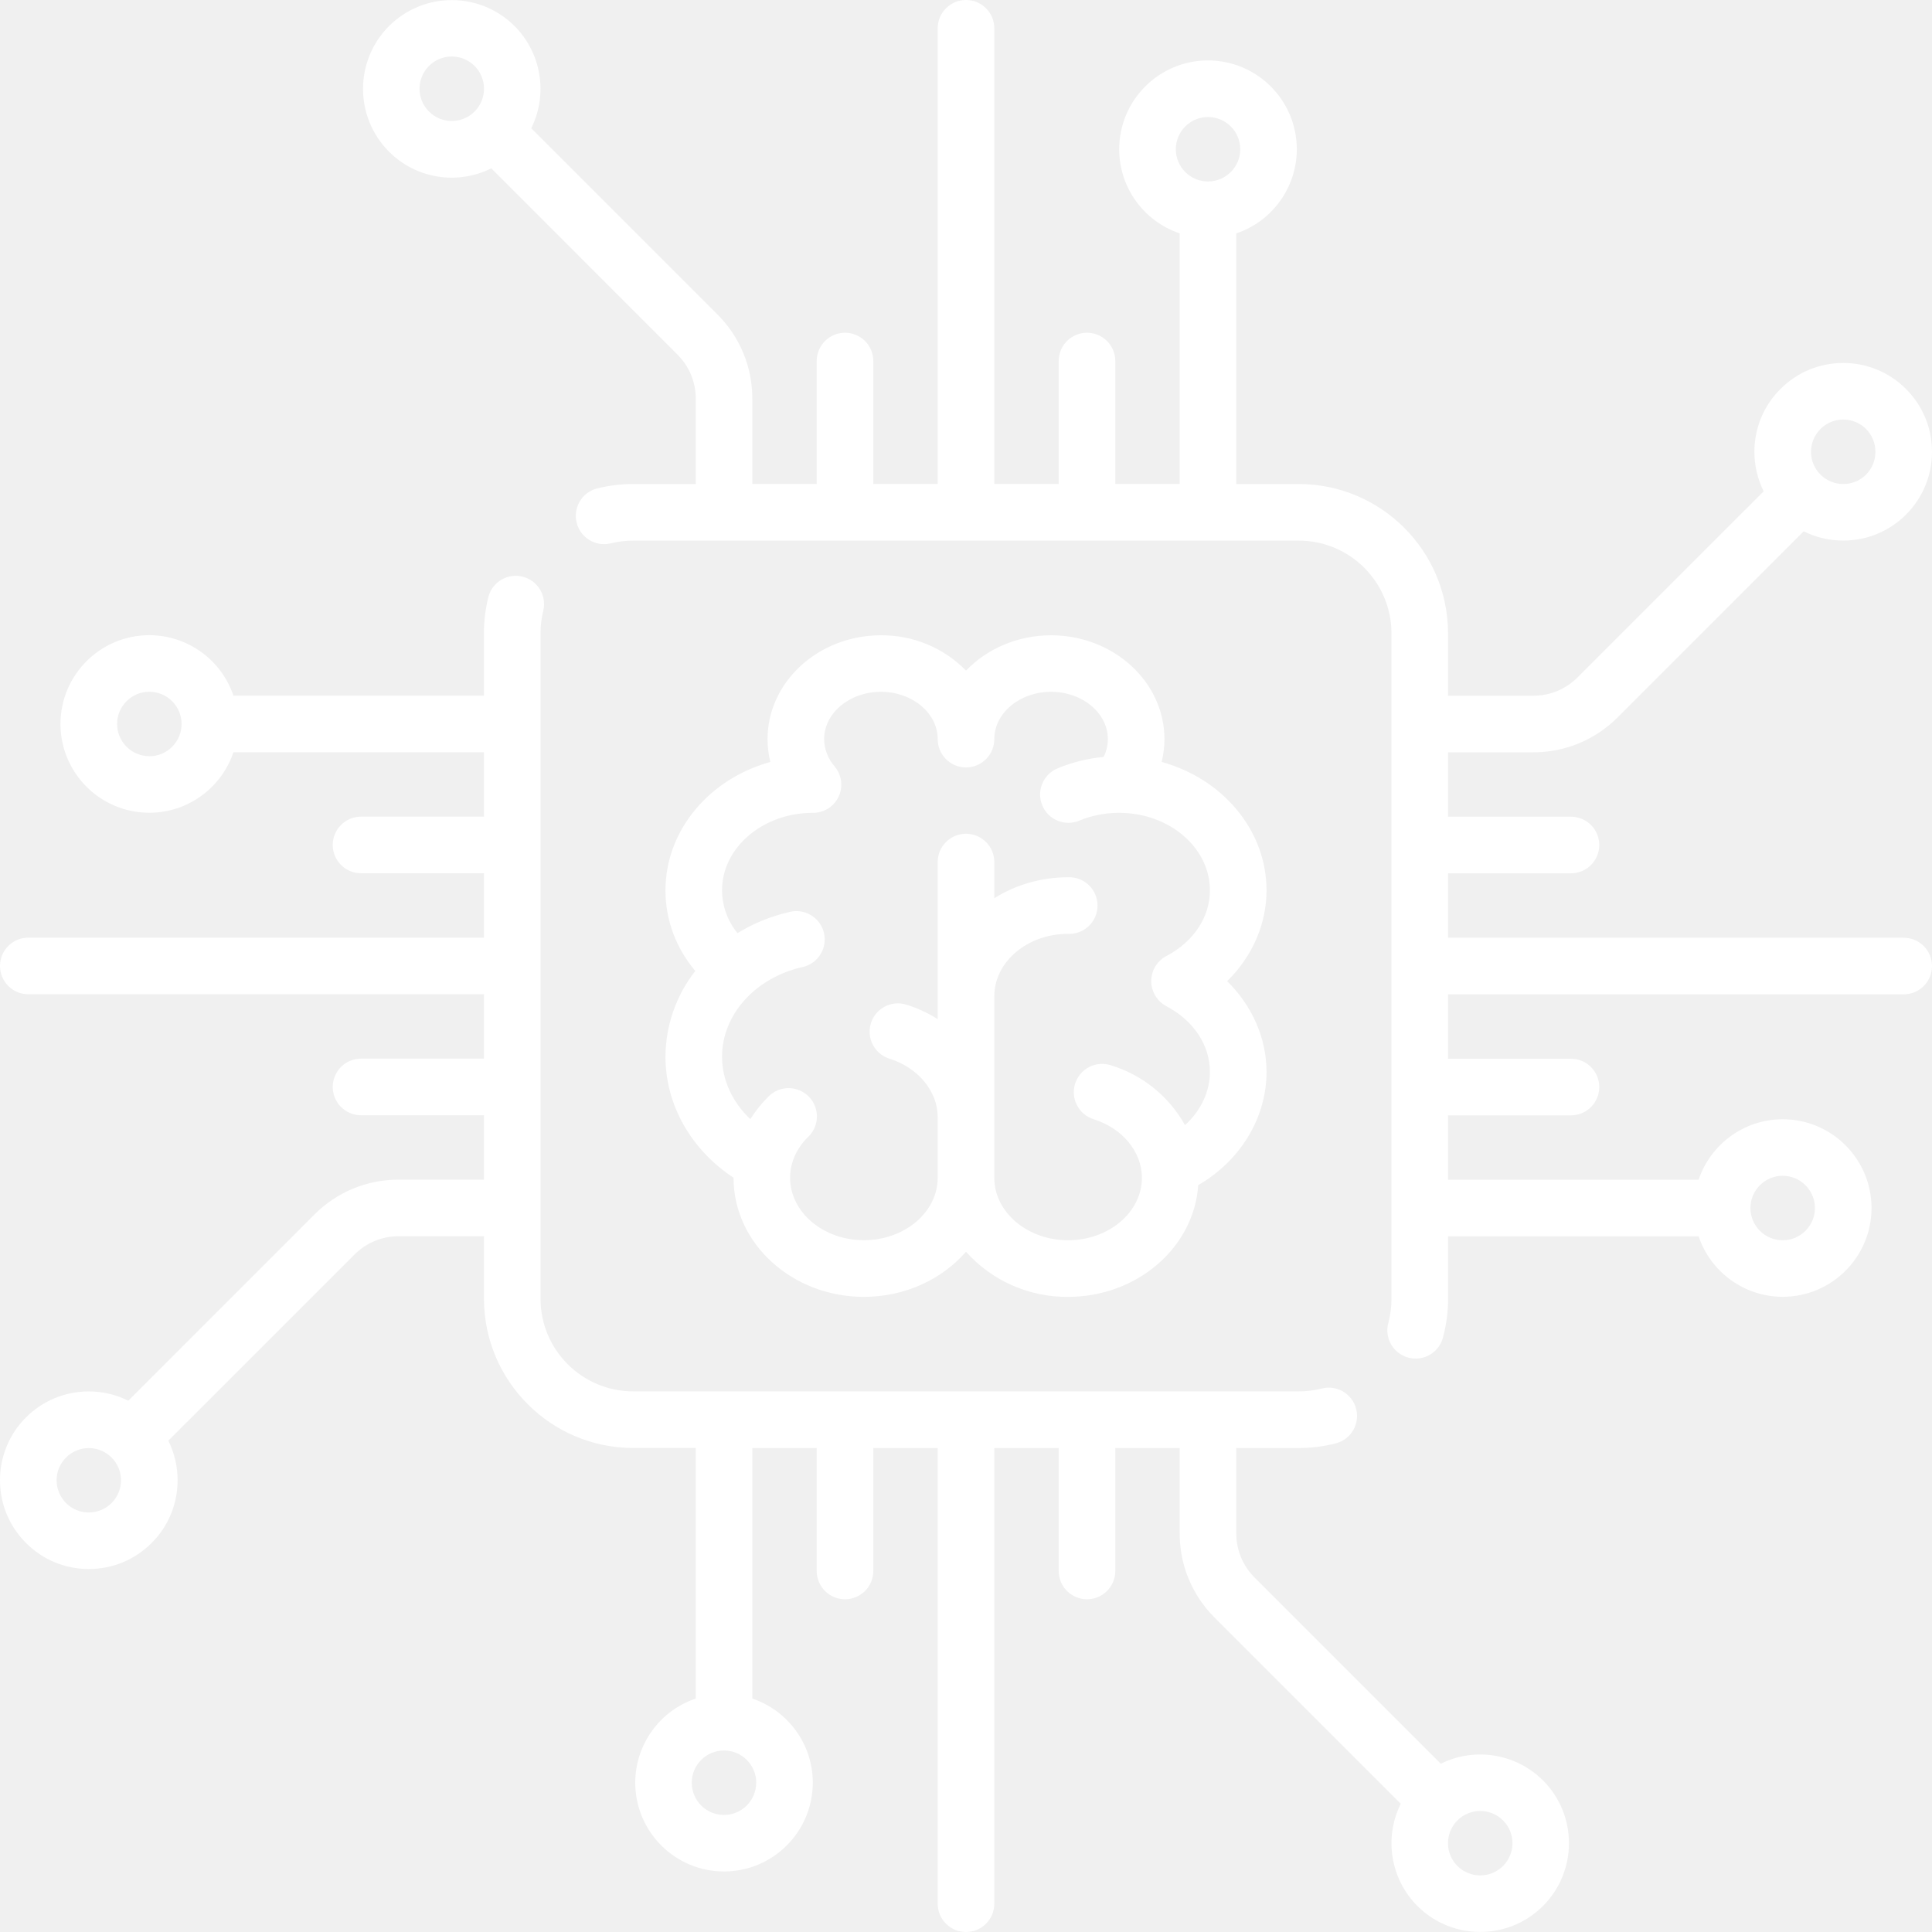
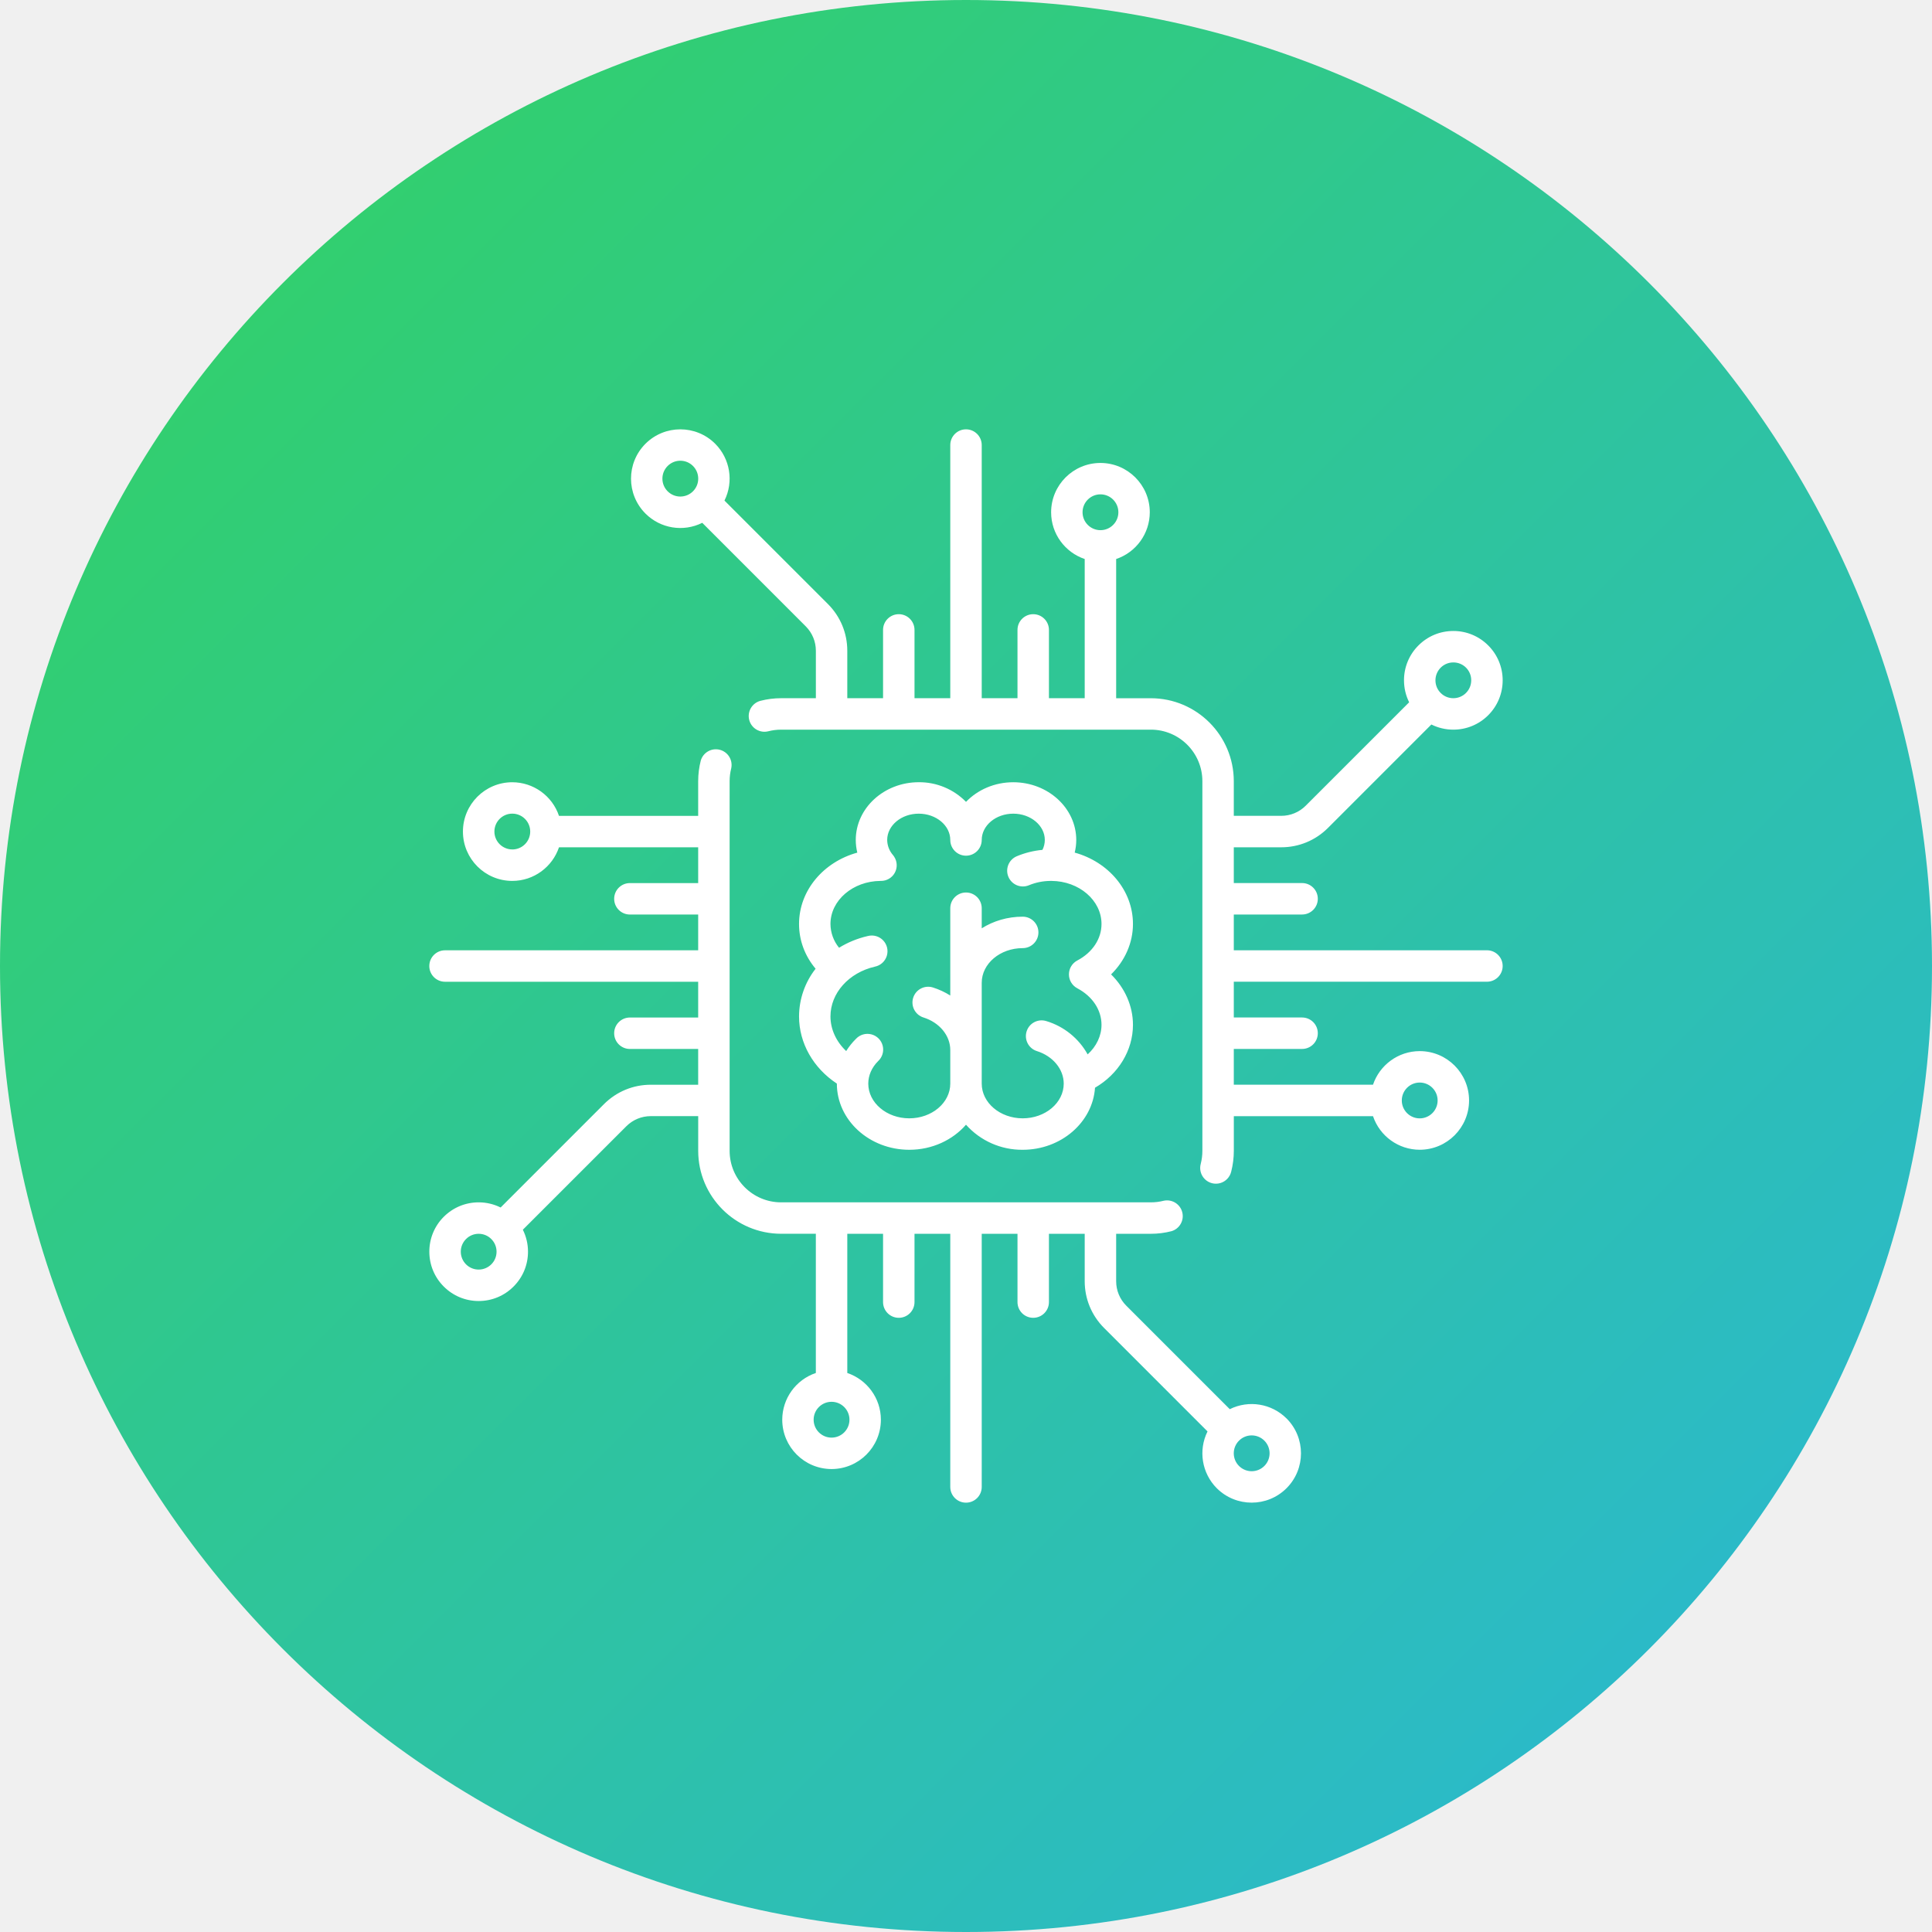
- <svg xmlns="http://www.w3.org/2000/svg" width="40" height="40" fill="none">
-   <path fill="#fff" fill-rule="evenodd" d="M39.414 19.414H29.98v-1.333h2.545a.586.586 0 1 0 0-1.172H29.98v-1.333h1.767c.658 0 1.277-.257 1.743-.722L37.343 11c.251.126.53.192.819.192.49 0 .952-.191 1.3-.538.347-.348.538-.81.538-1.3 0-.491-.191-.953-.538-1.3a1.826 1.826 0 0 0-1.3-.539c-.492 0-.953.191-1.3.539a1.827 1.827 0 0 0-.539 1.3c0 .288.067.567.192.818l-3.854 3.853a1.284 1.284 0 0 1-.914.379H29.98v-1.293a3.095 3.095 0 0 0-3.091-3.09h-1.293V4.832a1.841 1.841 0 0 0 1.253-1.742 1.84 1.84 0 0 0-1.839-1.839 1.84 1.84 0 0 0-1.838 1.839c0 .809.525 1.497 1.252 1.742v5.187h-1.333V7.475a.586.586 0 1 0-1.172 0v2.545h-1.333V.586a.586.586 0 1 0-1.172 0v9.434h-1.333V7.475a.586.586 0 1 0-1.172 0v2.545h-1.333V8.253c0-.658-.257-1.277-.722-1.743l-3.855-3.855A1.84 1.84 0 0 0 10.654.54a1.84 1.84 0 0 0-2.6 0 1.84 1.84 0 0 0 0 2.6 1.833 1.833 0 0 0 2.117.345l3.854 3.855c.245.244.38.569.38.914v1.767H13.11c-.261 0-.521.033-.772.098a.586.586 0 0 0 .292 1.134c.156-.04.317-.06.48-.06H26.89c1.058 0 1.919.861 1.919 1.92v13.777c0 .163-.02.324-.06.48a.586.586 0 1 0 1.134.291c.065-.25.098-.51.098-.771v-1.293h5.187a1.841 1.841 0 0 0 1.742 1.252 1.84 1.84 0 0 0 1.838-1.838 1.84 1.84 0 0 0-1.838-1.838c-.809 0-1.497.525-1.742 1.252H29.98v-1.333h2.545a.586.586 0 0 0 0-1.172H29.98v-1.333h9.434a.586.586 0 1 0 0-1.172ZM37.69 8.882a.662.662 0 0 1 .472-.195.662.662 0 0 1 .666.667.662.662 0 0 1-.666.667.662.662 0 0 1-.472-.196.662.662 0 0 1-.195-.471c0-.178.07-.346.195-.472ZM8.882 2.31a.667.667 0 1 0 .943-.945.667.667 0 0 0-.943.945ZM25.01 3.757a.667.667 0 1 1 .002-1.334.667.667 0 0 1-.002 1.334ZM37.576 25.01a.667.667 0 1 0-1.335.002.667.667 0 0 0 1.335-.002Zm-5.63 11.852a1.84 1.84 0 0 0-2.116-.346l-3.855-3.855a1.284 1.284 0 0 1-.379-.914V29.98h1.293c.261 0 .521-.033.772-.098a.586.586 0 0 0-.292-1.135c-.156.04-.317.06-.48.06H13.11c-1.058 0-1.919-.86-1.919-1.918V13.11c0-.163.02-.324.06-.48a.586.586 0 0 0-1.134-.292 3.098 3.098 0 0 0-.098.772v1.293H4.833a1.841 1.841 0 0 0-1.742-1.252 1.84 1.84 0 0 0-1.839 1.838 1.84 1.84 0 0 0 1.839 1.838c.809 0 1.497-.525 1.742-1.252h5.187v1.333H7.475a.586.586 0 1 0 0 1.172h2.545v1.333H.586a.586.586 0 1 0 0 1.172h9.434v1.333H7.475a.586.586 0 1 0 0 1.172h2.545v1.333H8.253c-.658 0-1.277.256-1.743.722L2.657 29a1.83 1.83 0 0 0-.819-.192c-.49 0-.952.191-1.3.538a1.827 1.827 0 0 0-.538 1.3c0 .491.191.953.539 1.3.347.348.808.539 1.3.539.49 0 .952-.191 1.3-.539.347-.347.538-.809.538-1.3a1.83 1.83 0 0 0-.192-.818l3.854-3.853c.244-.245.569-.38.914-.38h1.767v1.294a3.094 3.094 0 0 0 3.091 3.09h1.293v5.188a1.841 1.841 0 0 0-1.252 1.742 1.84 1.84 0 0 0 1.838 1.838 1.84 1.84 0 0 0 1.838-1.838c0-.809-.525-1.497-1.252-1.742V29.98h1.333v2.545a.586.586 0 0 0 1.172 0V29.98h1.333v9.434a.586.586 0 1 0 1.172 0V29.98h1.333v2.545a.586.586 0 1 0 1.172 0V29.98h1.333v1.767c0 .658.256 1.277.722 1.743l3.855 3.855a1.84 1.84 0 0 0 .345 2.117c.359.358.83.537 1.3.537.471 0 .942-.18 1.3-.538a1.84 1.84 0 0 0 0-2.6ZM3.091 15.656a.667.667 0 1 1 .002-1.334.667.667 0 0 1-.002 1.335ZM1.838 31.314c.178 0 .346-.07.472-.195a.662.662 0 0 0 .195-.472.662.662 0 0 0-.195-.47.662.662 0 0 0-.472-.196.662.662 0 0 0-.47.195.662.662 0 0 0-.196.471c0 .178.07.346.195.472a.662.662 0 0 0 .471.195Zm13.818 5.596a.667.667 0 1 1-1.334-.001.667.667 0 0 1 1.335.001Zm14.52 1.724a.667.667 0 1 0 .942-.945.667.667 0 0 0-.943.945Zm-3.954-20.199c0-1.253-.916-2.314-2.171-2.66a2 2 0 0 0 .058-.47c0-1.187-1.053-2.152-2.348-2.152-.7 0-1.33.283-1.76.731a2.438 2.438 0 0 0-1.762-.731c-1.294 0-2.348.965-2.348 2.151a2 2 0 0 0 .058.472c-1.255.345-2.171 1.406-2.171 2.66 0 .612.217 1.19.617 1.667a2.897 2.897 0 0 0-.617 1.777c0 .996.532 1.926 1.409 2.503v.002c0 1.359 1.21 2.465 2.7 2.465.855 0 1.618-.366 2.113-.934a2.796 2.796 0 0 0 2.114.934c1.432 0 2.607-1.025 2.694-2.313.87-.505 1.414-1.39 1.414-2.344 0-.702-.3-1.372-.815-1.879.516-.506.815-1.176.815-1.878Zm-2.074 2.397c.565.298.902.807.902 1.361 0 .413-.192.807-.516 1.102a2.63 2.63 0 0 0-1.54-1.241.586.586 0 0 0-.352 1.118c.598.188 1 .675 1 1.213 0 .713-.686 1.293-1.529 1.293-.842 0-1.527-.58-1.527-1.293v-3.758c0-.713.685-1.293 1.527-1.293a.586.586 0 1 0 0-1.171c-.566 0-1.093.16-1.527.434v-.749a.586.586 0 0 0-1.172 0V21.1a2.797 2.797 0 0 0-.648-.3.586.586 0 1 0-.35 1.119c.596.187.998.675.998 1.212v1.253c0 .713-.686 1.293-1.528 1.293s-1.528-.58-1.528-1.293c0-.306.13-.603.365-.837a.586.586 0 1 0-.826-.83c-.14.139-.261.291-.362.454-.37-.35-.586-.81-.586-1.292 0-.868.682-1.631 1.657-1.855a.586.586 0 1 0-.262-1.142c-.393.09-.754.24-1.075.438a1.413 1.413 0 0 1-.32-.886c0-.881.836-1.599 1.866-1.605h.016a.583.583 0 0 0 .497-.894l-.005-.008-.008-.013-.005-.006-.003-.005a.61.61 0 0 0-.029-.037v-.001a.87.87 0 0 1-.215-.562c0-.54.527-.98 1.175-.98.649 0 1.176.44 1.176.98a.586.586 0 0 0 1.172 0c0-.54.527-.98 1.175-.98s1.176.44 1.176.98a.824.824 0 0 1-.088.369 3.253 3.253 0 0 0-.962.24.586.586 0 0 0 .455 1.08c.254-.106.526-.161.81-.163h.033c1.03.006 1.865.724 1.865 1.605 0 .554-.337 1.063-.902 1.36a.586.586 0 0 0 0 1.037Z" clip-rule="evenodd" />
+ <svg xmlns="http://www.w3.org/2000/svg" width="72" height="72" fill="none">
+   <circle cx="36" cy="36" r="36" fill="url(#a)" />
+   <path fill="#fff" fill-rule="evenodd" d="M55.414 35.414H45.98v-1.333h2.545a.586.586 0 1 0 0-1.172H45.98v-1.333h1.767c.658 0 1.277-.256 1.743-.722L53.343 27c.251.125.53.192.819.192.49 0 .952-.191 1.3-.538.347-.348.538-.81.538-1.3 0-.491-.191-.953-.538-1.3a1.826 1.826 0 0 0-1.3-.539c-.492 0-.953.191-1.3.538a1.827 1.827 0 0 0-.539 1.3c0 .29.067.568.192.819l-3.854 3.853a1.284 1.284 0 0 1-.914.379H45.98v-1.293a3.095 3.095 0 0 0-3.091-3.09h-1.293v-5.188a1.841 1.841 0 0 0 1.253-1.742 1.84 1.84 0 0 0-1.839-1.838 1.84 1.84 0 0 0-1.838 1.838c0 .809.525 1.497 1.252 1.742v5.187h-1.333v-2.545a.586.586 0 1 0-1.172 0v2.545h-1.333v-9.434a.586.586 0 1 0-1.172 0v9.434h-1.333v-2.545a.586.586 0 1 0-1.172 0v2.545h-1.333v-1.767c0-.658-.256-1.277-.722-1.743l-3.855-3.855a1.84 1.84 0 0 0-.345-2.117 1.84 1.84 0 0 0-2.6 0 1.84 1.84 0 0 0 0 2.6 1.833 1.833 0 0 0 2.117.346l3.854 3.855c.245.244.38.569.38.914v1.767H29.11c-.261 0-.521.033-.772.098a.586.586 0 0 0 .292 1.135c.156-.04.317-.061.48-.061H42.89c1.058 0 1.919.861 1.919 1.92v13.777c0 .163-.02.324-.06.48a.586.586 0 1 0 1.135.291c.064-.25.097-.51.097-.771v-1.293h5.187a1.841 1.841 0 0 0 1.742 1.252 1.84 1.84 0 0 0 1.838-1.838 1.84 1.84 0 0 0-1.838-1.838c-.809 0-1.497.525-1.742 1.252H45.98v-1.333h2.545a.586.586 0 0 0 0-1.172H45.98v-1.333h9.434a.586.586 0 1 0 0-1.172ZM53.69 24.882a.662.662 0 0 1 .472-.195.662.662 0 0 1 .666.667c0 .178-.07.345-.195.47a.662.662 0 0 1-.471.196.662.662 0 0 1-.472-.195.662.662 0 0 1-.195-.471c0-.178.07-.346.195-.472ZM24.882 18.31a.667.667 0 1 0 .943-.945.667.667 0 0 0-.943.945Zm16.128 1.448a.667.667 0 1 1 .002-1.335.667.667 0 0 1-.002 1.335ZM53.576 41.01a.667.667 0 1 0-1.335.002.667.667 0 0 0 1.335-.002Zm-5.63 11.852a1.84 1.84 0 0 0-2.116-.346l-3.855-3.855a1.284 1.284 0 0 1-.379-.914V45.98h1.293c.261 0 .521-.033.772-.098a.586.586 0 0 0-.292-1.134c-.156.04-.317.06-.48.06H29.11c-1.058 0-1.919-.861-1.919-1.92V29.112c0-.163.02-.324.06-.48a.586.586 0 0 0-1.134-.292 3.098 3.098 0 0 0-.098.772v1.293h-5.187a1.841 1.841 0 0 0-1.742-1.253 1.84 1.84 0 0 0-1.838 1.839 1.84 1.84 0 0 0 1.838 1.838c.809 0 1.497-.525 1.742-1.252h5.187v1.333h-2.545a.586.586 0 1 0 0 1.172h2.545v1.333h-9.434a.586.586 0 1 0 0 1.172h9.434v1.333h-2.545a.586.586 0 1 0 0 1.172h2.545v1.333h-1.767c-.658 0-1.277.257-1.743.722L18.657 45a1.83 1.83 0 0 0-.819-.192c-.49 0-.952.191-1.3.538a1.827 1.827 0 0 0-.538 1.3c0 .491.191.953.538 1.3.348.348.81.539 1.3.539.492 0 .953-.191 1.3-.539.348-.347.539-.808.539-1.3a1.83 1.83 0 0 0-.192-.818l3.854-3.853c.244-.245.569-.38.914-.38h1.767v1.294a3.094 3.094 0 0 0 3.091 3.09h1.293v5.188a1.841 1.841 0 0 0-1.252 1.742 1.84 1.84 0 0 0 1.838 1.838 1.84 1.84 0 0 0 1.838-1.838c0-.809-.525-1.497-1.252-1.742V45.98h1.333v2.545a.586.586 0 0 0 1.172 0V45.98h1.333v9.434a.586.586 0 1 0 1.172 0V45.98h1.333v2.545a.586.586 0 1 0 1.172 0V45.98h1.333v1.767c0 .658.257 1.277.722 1.743l3.855 3.855a1.84 1.84 0 0 0 .345 2.117c.359.358.83.537 1.3.537.471 0 .942-.18 1.3-.538a1.84 1.84 0 0 0 0-2.6ZM19.091 31.656a.667.667 0 1 1 .002-1.334.667.667 0 0 1-.002 1.335Zm-1.253 15.657c.178 0 .346-.07.472-.195a.662.662 0 0 0 .195-.472.662.662 0 0 0-.195-.47.662.662 0 0 0-.472-.196.662.662 0 0 0-.47.195.662.662 0 0 0-.196.471c0 .178.07.346.195.472a.662.662 0 0 0 .471.195Zm13.819 5.596a.667.667 0 1 1-1.335-.001.667.667 0 0 1 1.335.001Zm14.518 1.724a.667.667 0 1 0 .943-.945.667.667 0 0 0-.943.945Zm-3.953-20.199c0-1.253-.916-2.314-2.171-2.66a2 2 0 0 0 .058-.47c0-1.187-1.053-2.152-2.348-2.152-.7 0-1.33.283-1.76.731a2.438 2.438 0 0 0-1.762-.732c-1.294 0-2.347.966-2.347 2.152a2 2 0 0 0 .057.472c-1.255.345-2.171 1.406-2.171 2.66 0 .612.217 1.19.617 1.667a2.897 2.897 0 0 0-.617 1.777c0 .996.532 1.926 1.409 2.503v.002c0 1.359 1.21 2.465 2.7 2.465.855 0 1.618-.366 2.113-.934a2.796 2.796 0 0 0 2.114.934c1.432 0 2.607-1.025 2.694-2.313.87-.505 1.414-1.39 1.414-2.344 0-.702-.3-1.372-.815-1.879.516-.506.815-1.176.815-1.879Zm-2.074 2.397c.565.298.902.807.902 1.361 0 .413-.192.807-.516 1.102a2.63 2.63 0 0 0-1.54-1.241.586.586 0 0 0-.352 1.118c.598.188 1 .675 1 1.213 0 .713-.686 1.293-1.529 1.293-.842 0-1.527-.58-1.527-1.293v-3.758c0-.713.685-1.292 1.527-1.292a.586.586 0 1 0 0-1.172c-.566 0-1.093.16-1.527.434v-.749a.586.586 0 0 0-1.172 0V37.1a2.797 2.797 0 0 0-.648-.3.586.586 0 1 0-.35 1.119c.597.187.998.675.998 1.212v1.253c0 .713-.686 1.293-1.528 1.293s-1.528-.58-1.528-1.293c0-.306.13-.603.365-.837a.586.586 0 1 0-.826-.83c-.14.139-.261.291-.362.453-.37-.35-.586-.81-.586-1.291 0-.868.682-1.631 1.657-1.855a.586.586 0 1 0-.262-1.142c-.393.09-.754.24-1.075.438a1.413 1.413 0 0 1-.32-.886c0-.881.836-1.598 1.866-1.605h.016a.583.583 0 0 0 .497-.894l-.005-.008-.008-.013-.005-.006-.003-.005a.61.61 0 0 0-.029-.037v-.001a.87.87 0 0 1-.215-.562c0-.54.527-.98 1.175-.98.649 0 1.176.44 1.176.98a.586.586 0 0 0 1.172 0c0-.54.527-.98 1.175-.98s1.176.44 1.176.98a.824.824 0 0 1-.088.369 3.253 3.253 0 0 0-.962.24.586.586 0 0 0 .455 1.08c.254-.106.526-.161.81-.163h.033c1.03.006 1.865.724 1.865 1.605 0 .554-.337 1.063-.901 1.36a.586.586 0 0 0 0 1.037Z" clip-rule="evenodd" />
+   <defs>
+     <linearGradient id="a" x1="-35.849" x2="35.849" y1="35.849" y2="107.547" gradientUnits="userSpaceOnUse">
+       <stop stop-color="#33D35E" />
+       <stop offset="1" stop-color="#2AB6D9" />
+     </linearGradient>
+   </defs>
</svg>
